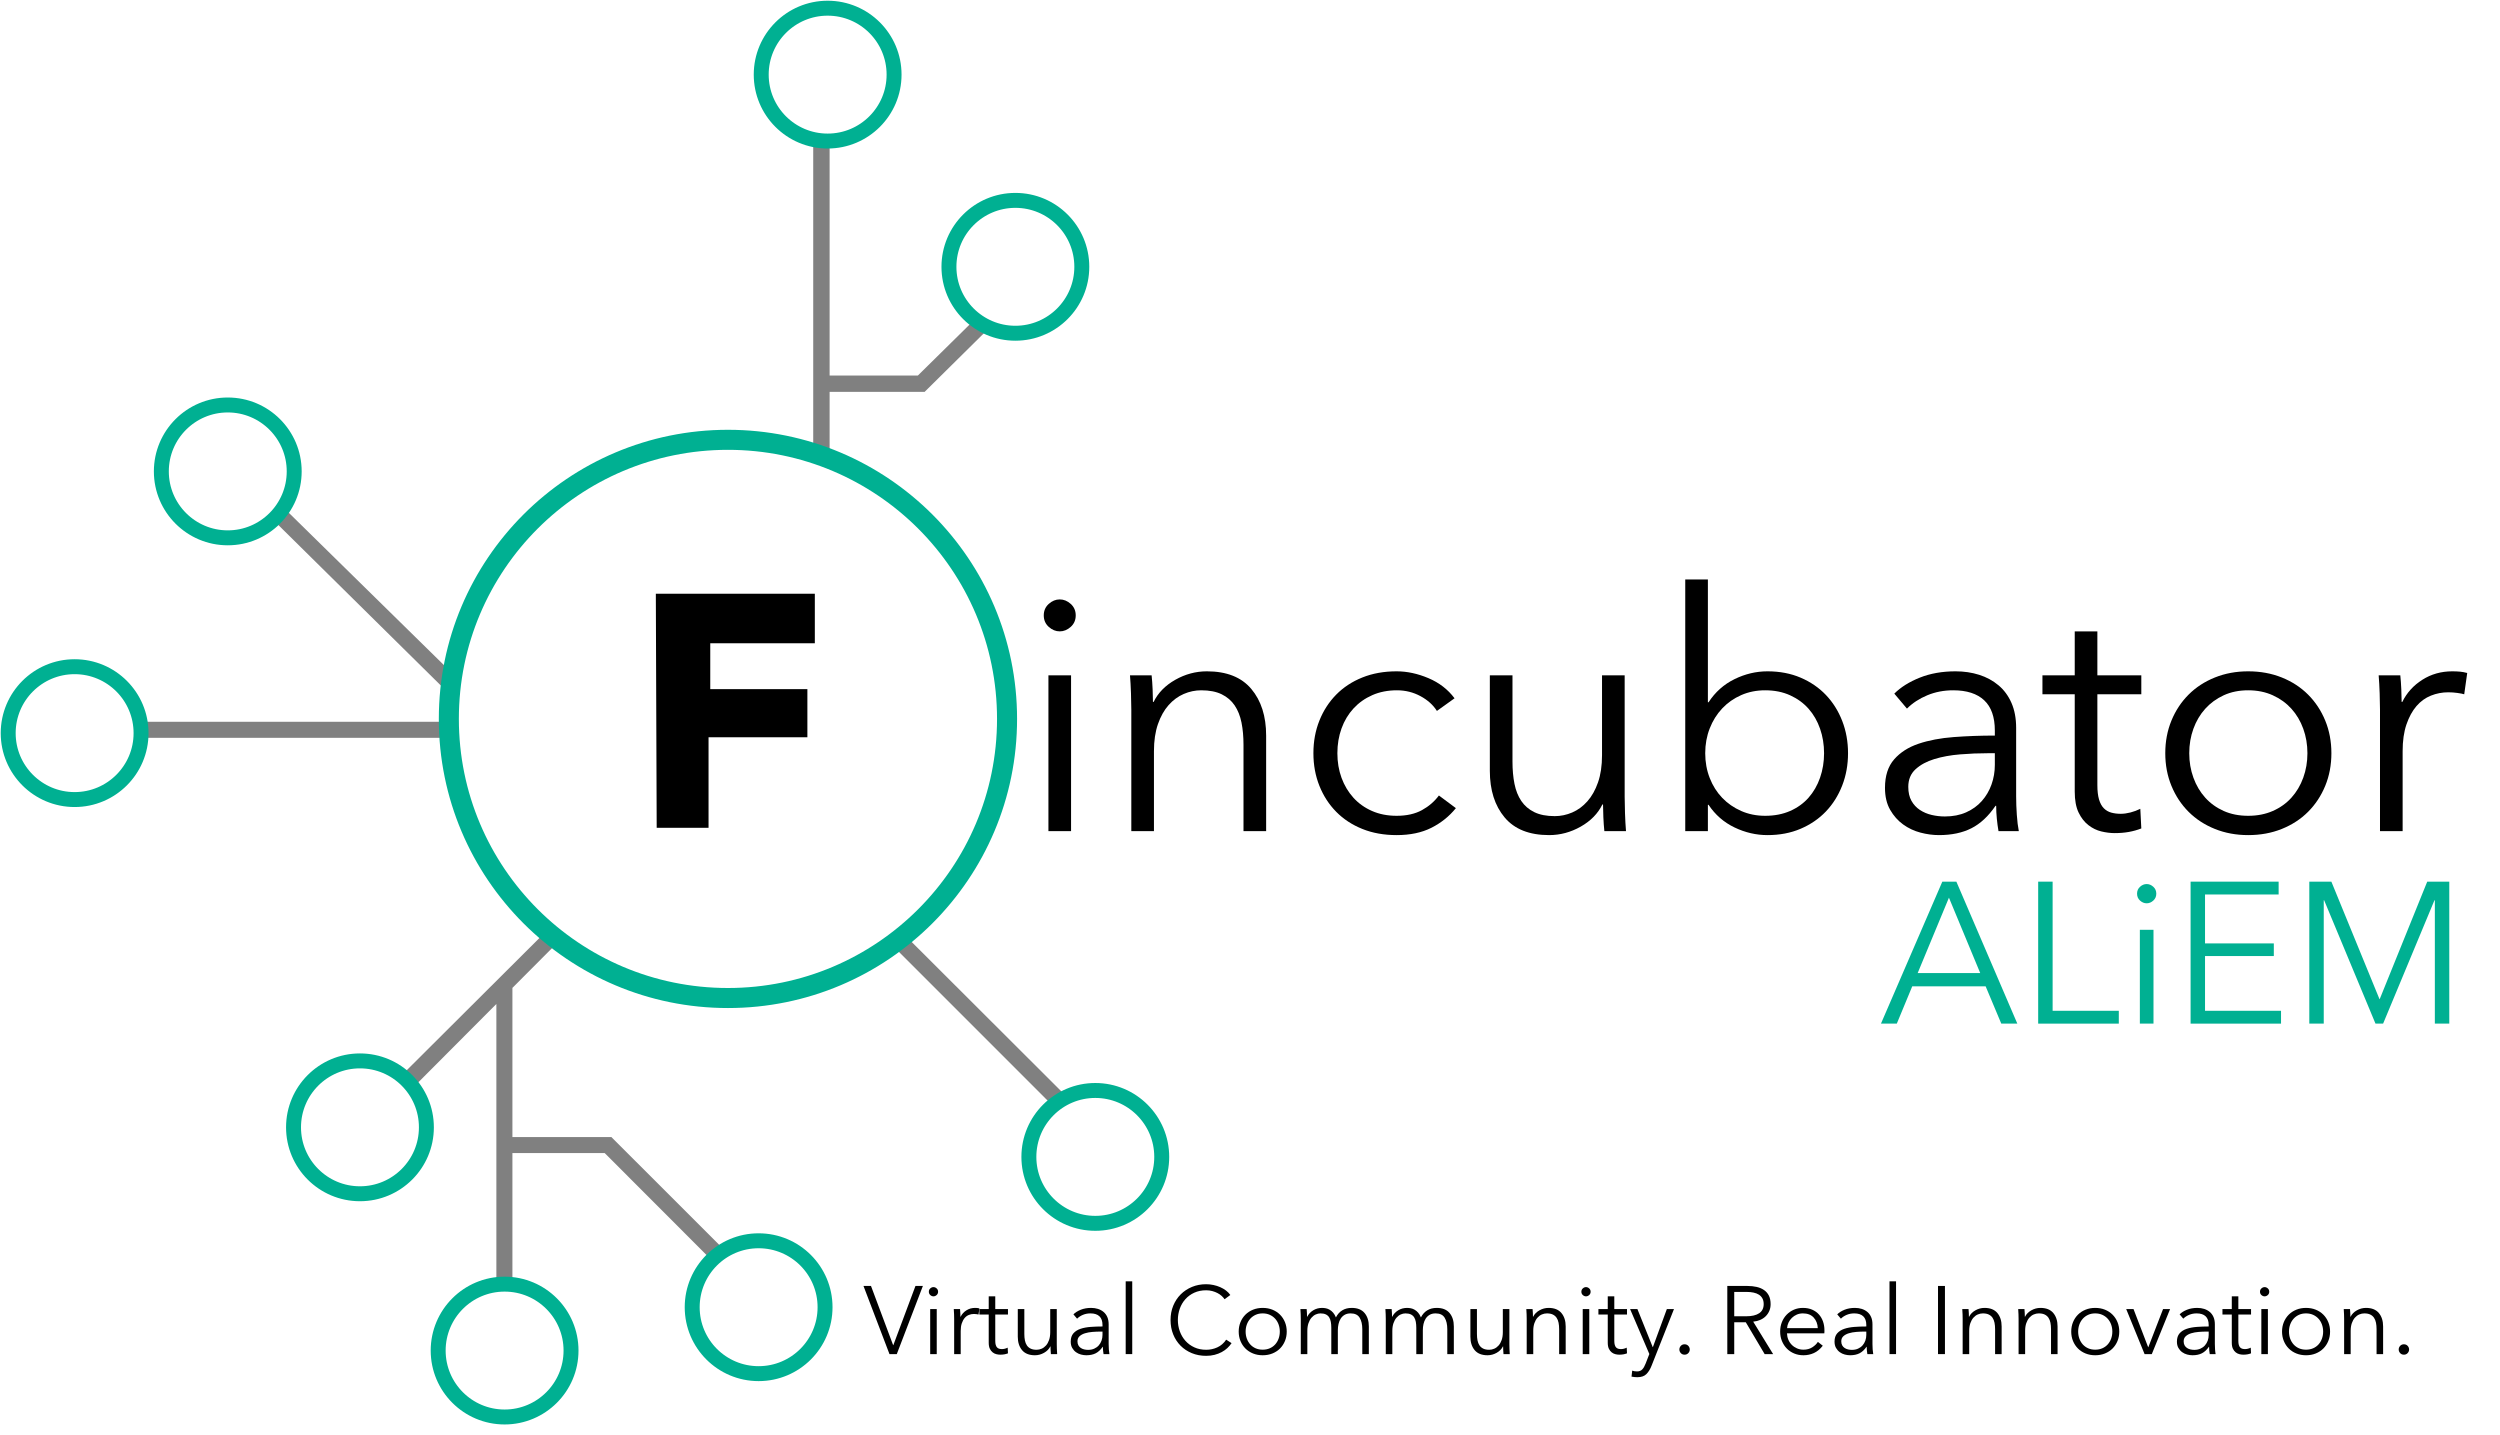
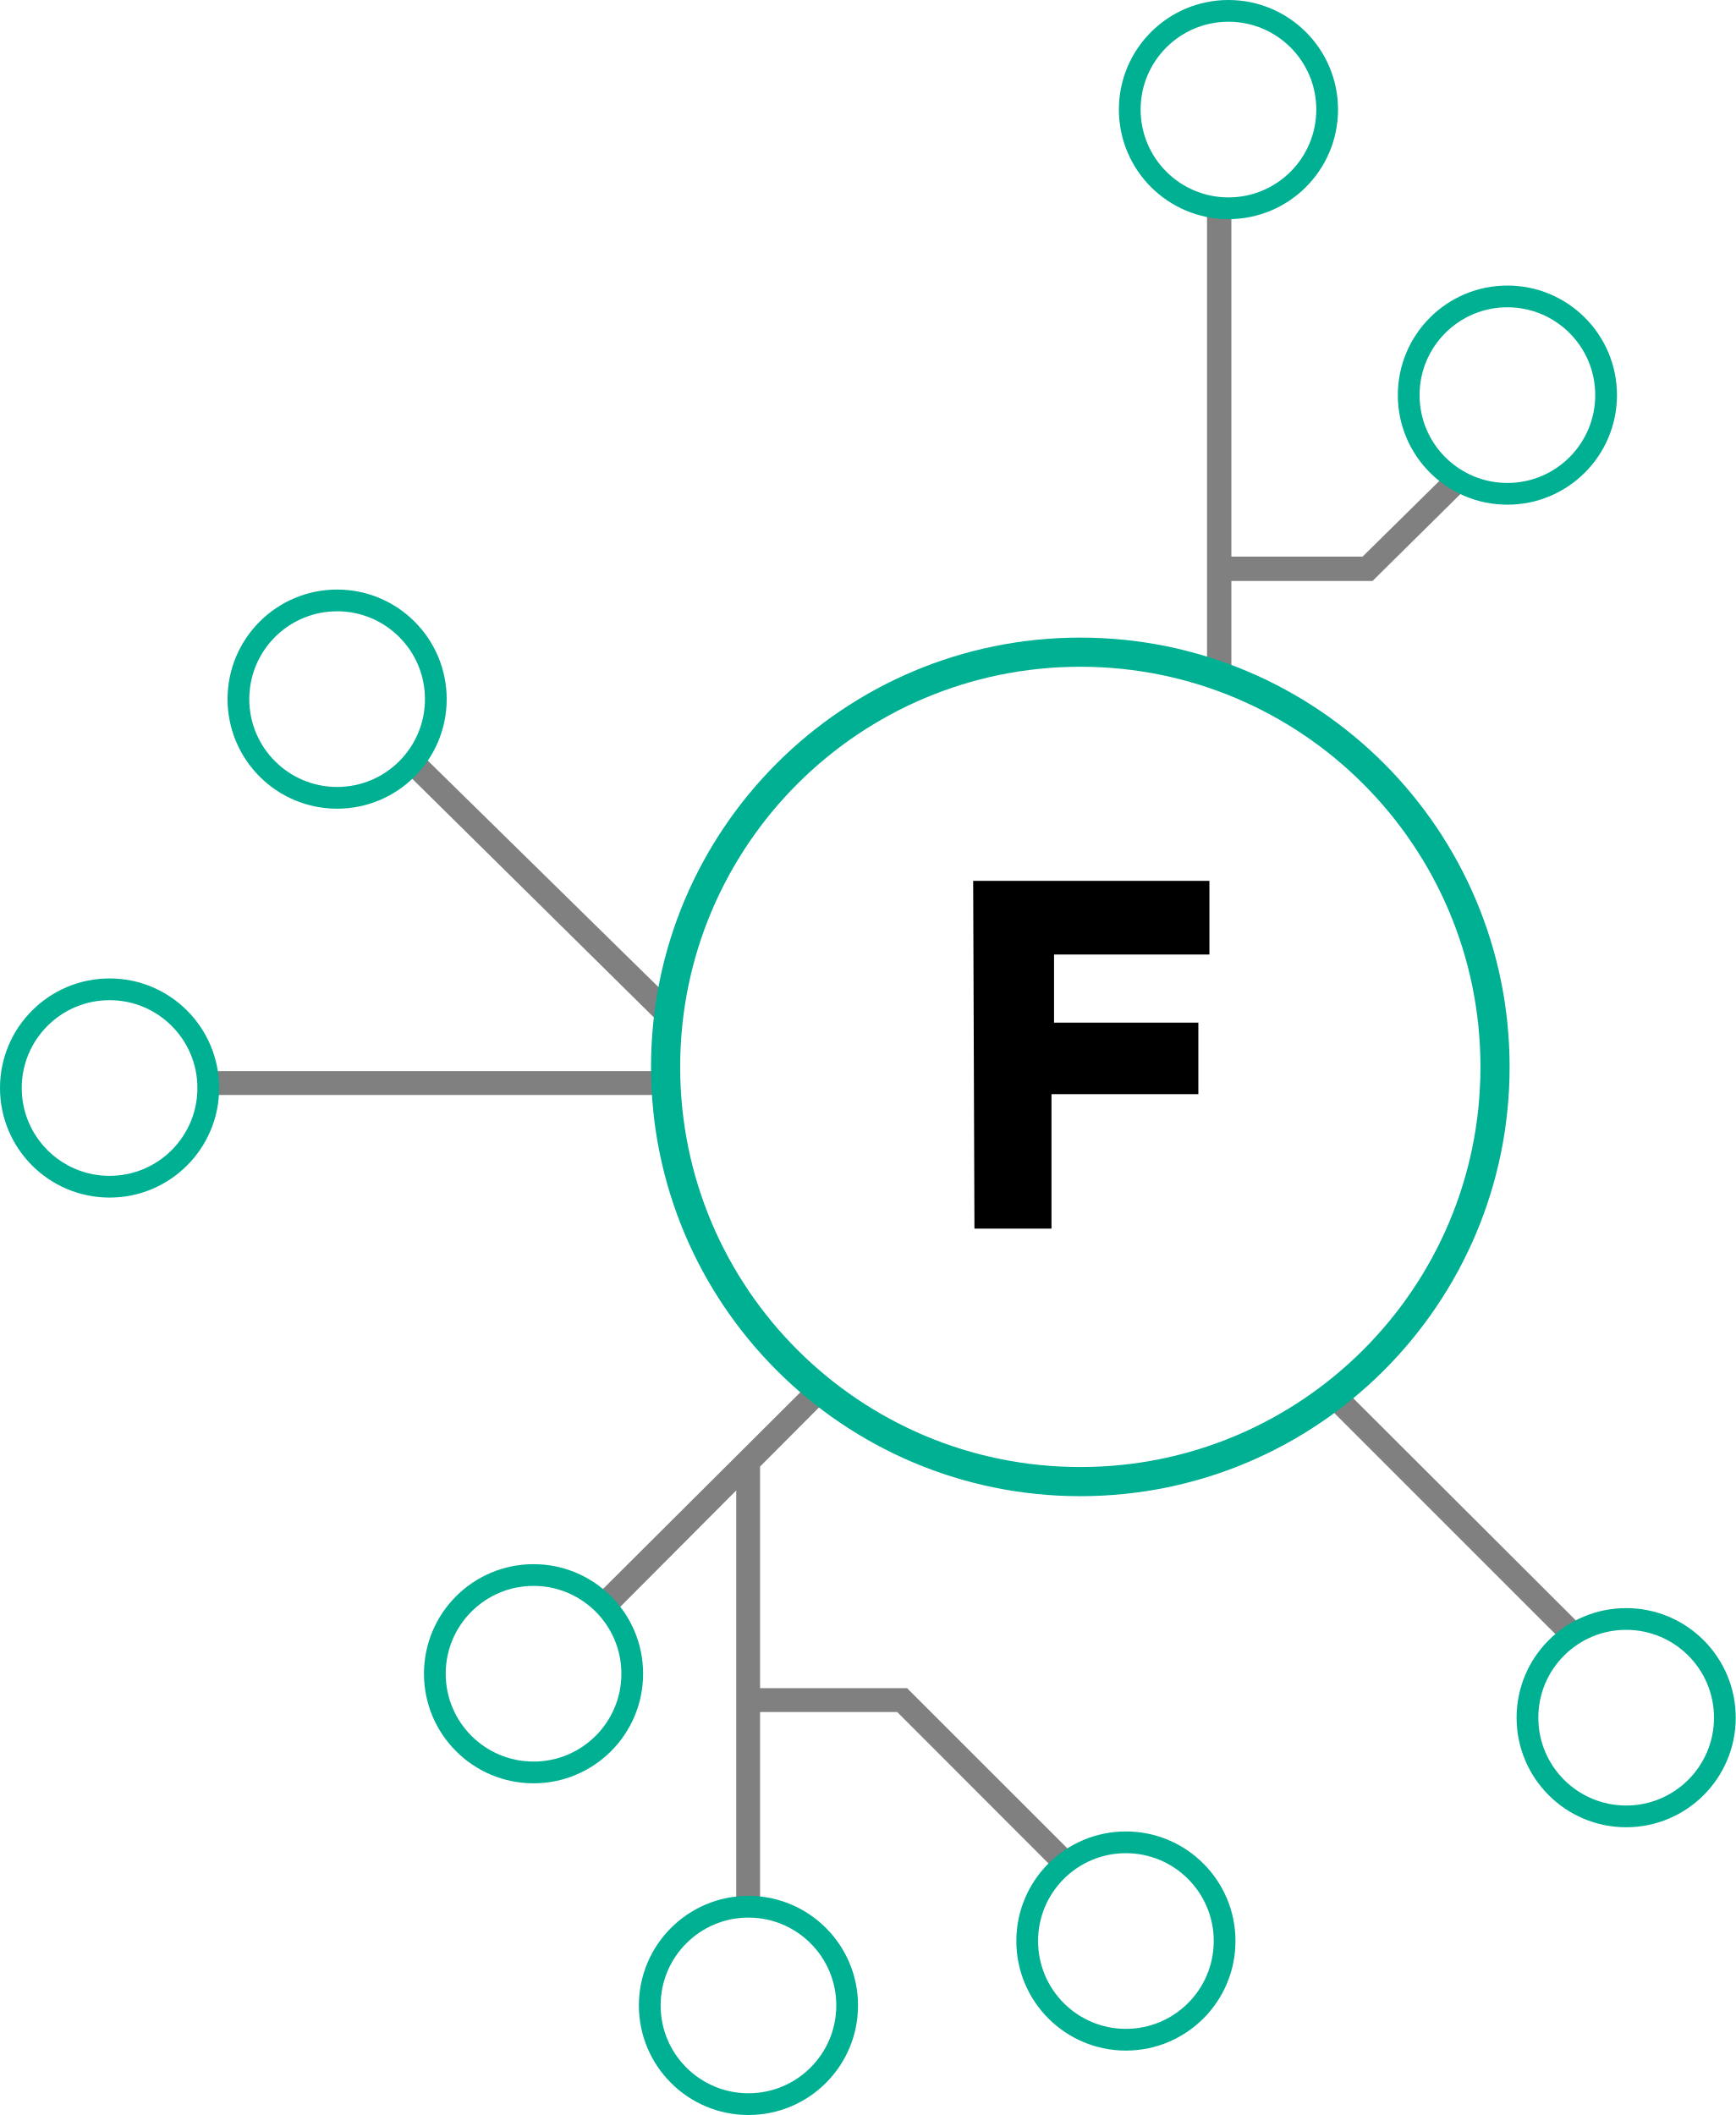
- <svg xmlns="http://www.w3.org/2000/svg" version="1.1" x="0" y="0" width="610" height="350" viewBox="0, 0, 610, 350">
-   <g id="Main">
-     <g id="Connectors">
-       <path d="M34.688,176.114 L34.688,180.028 L108.645,180.028 L108.645,176.114 L34.688,176.114 z" fill="#808080" id="path5939" />
-       <path d="M198.426,33.585 L198.426,110.757 L202.426,110.757 L202.426,95.622 L225.566,95.622 L225.567,95.622 L225.584,95.64 L241.484,79.918 L238.401,77.395 L223.963,91.623 L202.426,91.623 L202.426,33.585 L198.426,33.585 z" fill="#808080" id="path5941" />
-       <path d="M220.428,227.821 L217.662,230.59 L257.303,270.232 L260.737,268.056 z" fill="#808080" id="path5965" />
-       <path d="M133.171,227.328 L97.776,262.601 L99.952,266.208 L121.115,244.972 L121.115,314.3 L125.029,314.3 L125.029,281.355 L147.551,281.355 L174.173,308.008 L177.262,305.512 L149.226,277.493 L149.226,277.441 L125.029,277.441 L125.029,241.045 L135.941,230.095 L133.171,227.328 z" fill="#808080" id="path5971" />
-       <path d="M69.737,124.405 L66.993,127.196 L109.871,169.541 L110.588,164.513 z" fill="#808080" id="path5986" />
-     </g>
-     <path d="M160.023,144.868 L198.818,144.868 L198.818,156.961 L173.304,156.961 L173.304,168.146 L197.001,168.146 L197.001,179.889 L172.885,179.889 L172.885,201.978 L160.232,201.978 z" fill="#000000" id="path5990" />
-     <path d="M245.72,175.415 C245.72,213.027 215.23,243.517 177.619,243.517 C140.007,243.517 109.517,213.027 109.517,175.415 C109.517,137.804 140.007,107.314 177.619,107.314 C215.23,107.314 245.72,137.804 245.72,175.415 z" fill-opacity="0" stroke="#00B092" stroke-width="4.89" id="path5908" />
-     <g id="Nodes">
-       <path d="M263.961,65.1 C263.961,74.052 256.704,81.309 247.752,81.309 C238.8,81.309 231.543,74.052 231.543,65.1 C231.543,56.148 238.8,48.892 247.752,48.892 C256.704,48.892 263.961,56.148 263.961,65.1 z" fill-opacity="0" stroke="#00B092" stroke-width="3.646" id="path5910" />
-       <path d="M71.785,115.022 C71.785,123.974 64.528,131.231 55.576,131.231 C46.624,131.231 39.368,123.974 39.368,115.022 C39.368,106.071 46.624,98.814 55.576,98.814 C64.528,98.814 71.785,106.071 71.785,115.022 z" fill-opacity="0" stroke="#00B092" stroke-width="3.646" id="circle5912" />
-       <path d="M34.417,178.883 C34.417,187.835 27.16,195.092 18.209,195.092 C9.257,195.092 2,187.835 2,178.883 C2,169.932 9.257,162.675 18.209,162.675 C27.16,162.675 34.417,169.932 34.417,178.883 z" fill-opacity="0" stroke="#00B092" stroke-width="3.646" id="circle5914" />
-       <path d="M104.039,275.068 C104.039,284.02 96.782,291.277 87.831,291.277 C78.879,291.277 71.622,284.02 71.622,275.068 C71.622,266.116 78.879,258.859 87.831,258.859 C96.782,258.859 104.039,266.116 104.039,275.068 z" fill-opacity="0" stroke="#00B092" stroke-width="3.646" id="circle5916" />
-       <path d="M139.331,329.538 C139.331,338.489 132.074,345.746 123.122,345.746 C114.17,345.746 106.914,338.489 106.914,329.538 C106.914,320.586 114.17,313.329 123.122,313.329 C132.074,313.329 139.331,320.586 139.331,329.538 z" fill-opacity="0" stroke="#00B092" stroke-width="3.646" id="circle5918" />
-       <path d="M201.313,318.96 C201.313,327.912 194.057,335.169 185.105,335.169 C176.153,335.169 168.896,327.912 168.896,318.96 C168.896,310.008 176.153,302.751 185.105,302.751 C194.057,302.751 201.313,310.008 201.313,318.96 z" fill-opacity="0" stroke="#00B092" stroke-width="3.646" id="circle5920" />
-       <path d="M283.463,282.284 C283.463,291.236 276.206,298.493 267.254,298.493 C258.302,298.493 251.046,291.236 251.046,282.284 C251.046,273.333 258.302,266.076 267.254,266.076 C276.206,266.076 283.463,273.333 283.463,282.284 z" fill-opacity="0" stroke="#00B092" stroke-width="3.646" id="circle5922" />
-       <path d="M218.154,18.209 C218.154,27.16 210.897,34.417 201.946,34.417 C192.994,34.417 185.737,27.16 185.737,18.209 C185.737,9.257 192.994,2 201.946,2 C210.897,2 218.154,9.257 218.154,18.209 z" fill-opacity="0" stroke="#00B092" stroke-width="3.646" id="circle5935" />
-     </g>
-     <g id="Text">
-       <path d="M217.924,328.217 L217.971,328.217 L223.373,313.773 L225.182,313.773 L218.817,330.402 L217.032,330.402 L210.69,313.773 L212.522,313.773 z" fill="#000000" />
-       <path d="M228.564,330.402 L226.967,330.402 L226.967,319.41 L228.564,319.41 z M228.893,315.182 Q228.893,315.675 228.54,315.992 Q228.188,316.309 227.765,316.309 Q227.343,316.309 226.99,315.992 Q226.638,315.675 226.638,315.182 Q226.638,314.689 226.99,314.372 Q227.343,314.055 227.765,314.055 Q228.188,314.055 228.54,314.372 Q228.893,314.689 228.893,315.182 z" fill="#000000" />
-       <path d="M232.815,321.829 Q232.815,321.383 232.792,320.678 Q232.768,319.973 232.721,319.41 L234.248,319.41 Q234.295,319.856 234.318,320.396 Q234.342,320.936 234.342,321.289 L234.389,321.289 Q234.858,320.326 235.798,319.727 Q236.737,319.128 237.912,319.128 Q238.217,319.128 238.464,319.151 Q238.71,319.175 238.969,319.245 L238.757,320.748 Q238.616,320.701 238.288,320.654 Q237.959,320.607 237.63,320.607 Q236.996,320.607 236.409,320.842 Q235.821,321.077 235.387,321.582 Q234.952,322.087 234.682,322.874 Q234.412,323.661 234.412,324.765 L234.412,330.402 L232.815,330.402 L232.815,321.829 z" fill="#000000" />
-       <path d="M245.944,320.748 L242.844,320.748 L242.844,327.16 Q242.844,327.771 242.961,328.17 Q243.079,328.57 243.302,328.793 Q243.525,329.016 243.83,329.098 Q244.136,329.18 244.488,329.18 Q244.817,329.18 245.181,329.086 Q245.545,328.992 245.874,328.828 L245.944,330.214 Q245.522,330.378 245.064,330.46 Q244.606,330.542 244.065,330.542 Q243.619,330.542 243.126,330.425 Q242.633,330.308 242.21,329.979 Q241.787,329.65 241.517,329.086 Q241.247,328.523 241.247,327.607 L241.247,320.748 L238.969,320.748 L238.969,319.41 L241.247,319.41 L241.247,316.309 L242.844,316.309 L242.844,319.41 L245.944,319.41 z" fill="#000000" />
-       <path d="M256.419,330.402 Q256.372,329.955 256.349,329.415 Q256.326,328.875 256.326,328.523 L256.279,328.523 Q255.809,329.486 254.752,330.084 Q253.695,330.683 252.521,330.683 Q250.43,330.683 249.385,329.439 Q248.34,328.194 248.34,326.15 L248.34,319.41 L249.937,319.41 L249.937,325.493 Q249.937,326.362 250.078,327.066 Q250.219,327.771 250.559,328.276 Q250.9,328.781 251.475,329.063 Q252.051,329.345 252.92,329.345 Q253.554,329.345 254.153,329.086 Q254.752,328.828 255.222,328.299 Q255.691,327.771 255.973,326.961 Q256.255,326.15 256.255,325.046 L256.255,319.41 L257.852,319.41 L257.852,327.982 Q257.852,328.429 257.876,329.133 Q257.899,329.838 257.946,330.402 z" fill="#000000" />
-       <path d="M269.009,323.308 Q269.009,321.876 268.257,321.171 Q267.505,320.467 266.073,320.467 Q265.086,320.467 264.241,320.819 Q263.395,321.171 262.808,321.758 L261.915,320.701 Q262.597,320.02 263.712,319.574 Q264.828,319.128 266.237,319.128 Q267.13,319.128 267.905,319.374 Q268.68,319.621 269.267,320.114 Q269.854,320.607 270.183,321.359 Q270.512,322.111 270.512,323.121 L270.512,327.935 Q270.512,328.57 270.559,329.251 Q270.606,329.932 270.7,330.402 L269.267,330.402 Q269.196,330.002 269.149,329.533 Q269.102,329.063 269.102,328.617 L269.055,328.617 Q268.304,329.72 267.353,330.202 Q266.401,330.683 265.063,330.683 Q264.429,330.683 263.759,330.507 Q263.09,330.331 262.538,329.932 Q261.986,329.533 261.622,328.898 Q261.258,328.264 261.258,327.348 Q261.258,326.08 261.904,325.34 Q262.55,324.6 263.63,324.236 Q264.71,323.872 266.108,323.766 Q267.505,323.661 269.009,323.661 z M268.539,324.906 Q267.552,324.906 266.554,324.988 Q265.556,325.07 264.746,325.317 Q263.935,325.563 263.419,326.033 Q262.902,326.503 262.902,327.278 Q262.902,327.865 263.125,328.264 Q263.348,328.663 263.724,328.91 Q264.1,329.157 264.558,329.262 Q265.016,329.368 265.485,329.368 Q266.331,329.368 266.989,329.074 Q267.646,328.781 268.093,328.276 Q268.539,327.771 268.774,327.113 Q269.009,326.456 269.009,325.728 L269.009,324.906 z" fill="#000000" />
-       <path d="M276.266,330.401 L274.669,330.401 L274.669,312.645 L276.266,312.645 z" fill="#000000" />
-       <path d="M300.505,327.724 Q300.082,328.358 299.483,328.922 Q298.884,329.486 298.097,329.908 Q297.31,330.331 296.359,330.578 Q295.408,330.824 294.28,330.824 Q292.402,330.824 290.804,330.167 Q289.207,329.509 288.056,328.346 Q286.906,327.184 286.26,325.587 Q285.614,323.99 285.614,322.087 Q285.614,320.185 286.271,318.588 Q286.929,316.99 288.092,315.828 Q289.254,314.665 290.84,314.008 Q292.425,313.35 294.28,313.35 Q295.196,313.35 296.077,313.538 Q296.958,313.726 297.733,314.066 Q298.508,314.407 299.142,314.888 Q299.776,315.37 300.199,315.981 L298.79,317.014 Q298.532,316.615 298.097,316.215 Q297.663,315.816 297.075,315.511 Q296.488,315.205 295.795,315.018 Q295.103,314.83 294.304,314.83 Q292.683,314.83 291.403,315.417 Q290.123,316.004 289.231,317.002 Q288.338,318 287.869,319.316 Q287.399,320.631 287.399,322.087 Q287.399,323.543 287.88,324.859 Q288.362,326.174 289.254,327.172 Q290.147,328.17 291.427,328.757 Q292.707,329.345 294.304,329.345 Q295.737,329.345 297.028,328.757 Q298.32,328.17 299.189,326.878 z" fill="#000000" />
-       <path d="M313.963,324.906 Q313.963,326.15 313.528,327.207 Q313.094,328.264 312.318,329.039 Q311.543,329.814 310.463,330.249 Q309.383,330.683 308.091,330.683 Q306.823,330.683 305.742,330.249 Q304.662,329.814 303.887,329.039 Q303.112,328.264 302.677,327.207 Q302.243,326.15 302.243,324.906 Q302.243,323.661 302.677,322.604 Q303.112,321.547 303.887,320.772 Q304.662,319.997 305.742,319.562 Q306.823,319.128 308.091,319.128 Q309.383,319.128 310.463,319.562 Q311.543,319.997 312.318,320.772 Q313.094,321.547 313.528,322.604 Q313.963,323.661 313.963,324.906 z M312.271,324.906 Q312.271,323.99 311.978,323.179 Q311.684,322.369 311.144,321.77 Q310.604,321.171 309.829,320.819 Q309.054,320.467 308.091,320.467 Q307.128,320.467 306.365,320.819 Q305.601,321.171 305.061,321.77 Q304.521,322.369 304.227,323.179 Q303.934,323.99 303.934,324.906 Q303.934,325.822 304.227,326.632 Q304.521,327.442 305.061,328.041 Q305.601,328.64 306.365,328.981 Q307.128,329.321 308.091,329.321 Q309.054,329.321 309.829,328.981 Q310.604,328.64 311.144,328.041 Q311.684,327.442 311.978,326.632 Q312.271,325.822 312.271,324.906 z" fill="#000000" />
-       <path d="M318.965,321.289 Q319.435,320.326 320.41,319.727 Q321.384,319.128 322.582,319.128 Q323.029,319.128 323.51,319.222 Q323.991,319.316 324.449,319.586 Q324.907,319.856 325.295,320.302 Q325.683,320.748 325.964,321.453 Q326.528,320.326 327.503,319.727 Q328.478,319.128 329.816,319.128 Q331.907,319.128 332.952,320.373 Q333.997,321.617 333.997,323.661 L333.997,330.402 L332.4,330.402 L332.4,324.318 Q332.4,322.58 331.754,321.523 Q331.108,320.467 329.558,320.467 Q328.689,320.467 328.09,320.819 Q327.491,321.171 327.127,321.747 Q326.763,322.322 326.599,323.05 Q326.434,323.778 326.434,324.553 L326.434,330.402 L324.837,330.402 L324.837,323.99 Q324.837,323.191 324.72,322.533 Q324.602,321.876 324.309,321.418 Q324.015,320.96 323.498,320.713 Q322.982,320.467 322.183,320.467 Q321.619,320.467 321.044,320.725 Q320.468,320.983 320.01,321.512 Q319.552,322.04 319.271,322.85 Q318.989,323.661 318.989,324.765 L318.989,330.402 L317.392,330.402 L317.392,321.829 Q317.392,321.383 317.368,320.678 Q317.345,319.973 317.298,319.41 L318.824,319.41 Q318.871,319.856 318.895,320.396 Q318.918,320.936 318.918,321.289 L318.965,321.289 z" fill="#000000" />
-       <path d="M339.704,321.289 Q340.174,320.326 341.149,319.727 Q342.123,319.128 343.321,319.128 Q343.767,319.128 344.249,319.222 Q344.73,319.316 345.188,319.586 Q345.646,319.856 346.034,320.302 Q346.422,320.748 346.703,321.453 Q347.267,320.326 348.242,319.727 Q349.216,319.128 350.555,319.128 Q352.646,319.128 353.691,320.373 Q354.736,321.617 354.736,323.661 L354.736,330.402 L353.139,330.402 L353.139,324.318 Q353.139,322.58 352.493,321.523 Q351.847,320.467 350.297,320.467 Q349.428,320.467 348.829,320.819 Q348.23,321.171 347.866,321.747 Q347.502,322.322 347.337,323.05 Q347.173,323.778 347.173,324.553 L347.173,330.402 L345.576,330.402 L345.576,323.99 Q345.576,323.191 345.459,322.533 Q345.341,321.876 345.048,321.418 Q344.754,320.96 344.237,320.713 Q343.72,320.467 342.922,320.467 Q342.358,320.467 341.783,320.725 Q341.207,320.983 340.749,321.512 Q340.291,322.04 340.01,322.85 Q339.728,323.661 339.728,324.765 L339.728,330.402 L338.131,330.402 L338.131,321.829 Q338.131,321.383 338.107,320.678 Q338.084,319.973 338.037,319.41 L339.563,319.41 Q339.61,319.856 339.634,320.396 Q339.657,320.936 339.657,321.289 L339.704,321.289 z" fill="#000000" />
-       <path d="M366.855,330.402 Q366.808,329.955 366.785,329.415 Q366.761,328.875 366.761,328.523 L366.714,328.523 Q366.245,329.486 365.188,330.084 Q364.131,330.683 362.956,330.683 Q360.866,330.683 359.821,329.439 Q358.776,328.194 358.776,326.15 L358.776,319.41 L360.373,319.41 L360.373,325.493 Q360.373,326.362 360.514,327.066 Q360.655,327.771 360.995,328.276 Q361.336,328.781 361.911,329.063 Q362.487,329.345 363.356,329.345 Q363.99,329.345 364.589,329.086 Q365.188,328.828 365.657,328.299 Q366.127,327.771 366.409,326.961 Q366.691,326.15 366.691,325.046 L366.691,319.41 L368.288,319.41 L368.288,327.982 Q368.288,328.429 368.311,329.133 Q368.335,329.838 368.382,330.402 z" fill="#000000" />
-       <path d="M373.948,319.41 Q373.995,319.856 374.019,320.396 Q374.042,320.936 374.042,321.289 L374.089,321.289 Q374.559,320.326 375.616,319.727 Q376.673,319.128 377.847,319.128 Q379.937,319.128 380.983,320.373 Q382.028,321.617 382.028,323.661 L382.028,330.402 L380.431,330.402 L380.431,324.318 Q380.431,323.449 380.29,322.745 Q380.149,322.04 379.808,321.535 Q379.468,321.03 378.892,320.748 Q378.317,320.467 377.448,320.467 Q376.814,320.467 376.215,320.725 Q375.616,320.983 375.146,321.512 Q374.676,322.04 374.395,322.85 Q374.113,323.661 374.113,324.765 L374.113,330.402 L372.516,330.402 L372.516,321.829 Q372.516,321.383 372.492,320.678 Q372.469,319.973 372.422,319.41 z" fill="#000000" />
-       <path d="M387.782,330.402 L386.185,330.402 L386.185,319.41 L387.782,319.41 z M388.111,315.182 Q388.111,315.675 387.759,315.992 Q387.406,316.309 386.983,316.309 Q386.561,316.309 386.208,315.992 Q385.856,315.675 385.856,315.182 Q385.856,314.689 386.208,314.372 Q386.561,314.055 386.983,314.055 Q387.406,314.055 387.759,314.372 Q388.111,314.689 388.111,315.182 z" fill="#000000" />
-       <path d="M396.989,320.748 L393.889,320.748 L393.889,327.16 Q393.889,327.771 394.006,328.17 Q394.124,328.57 394.347,328.793 Q394.57,329.016 394.875,329.098 Q395.18,329.18 395.533,329.18 Q395.862,329.18 396.226,329.086 Q396.59,328.992 396.918,328.828 L396.989,330.214 Q396.566,330.378 396.108,330.46 Q395.65,330.542 395.11,330.542 Q394.664,330.542 394.171,330.425 Q393.677,330.308 393.255,329.979 Q392.832,329.65 392.562,329.086 Q392.292,328.523 392.292,327.607 L392.292,320.748 L390.013,320.748 L390.013,319.41 L392.292,319.41 L392.292,316.309 L393.889,316.309 L393.889,319.41 L396.989,319.41 z" fill="#000000" />
-       <path d="M403.26,328.687 L403.307,328.687 L406.713,319.41 L408.451,319.41 L402.978,333.243 Q402.485,334.512 401.722,335.275 Q400.958,336.038 399.526,336.038 Q398.797,336.038 398.093,335.897 L398.257,334.441 Q398.821,334.629 399.432,334.629 Q400.254,334.629 400.723,334.124 Q401.193,333.619 401.545,332.68 L402.438,330.378 L397.741,319.41 L399.526,319.41 z" fill="#000000" />
-       <path d="M412.302,329.274 Q412.302,329.767 411.95,330.155 Q411.598,330.542 411.034,330.542 Q410.47,330.542 410.118,330.155 Q409.766,329.767 409.766,329.274 Q409.766,328.781 410.118,328.393 Q410.47,328.006 411.034,328.006 Q411.598,328.006 411.95,328.393 Q412.302,328.781 412.302,329.274 z" fill="#000000" />
-       <path d="M423.153,330.402 L421.462,330.402 L421.462,313.773 L426.348,313.773 Q427.569,313.773 428.614,314.008 Q429.659,314.242 430.423,314.771 Q431.186,315.299 431.609,316.145 Q432.031,316.99 432.031,318.212 Q432.031,319.128 431.703,319.879 Q431.374,320.631 430.81,321.183 Q430.246,321.735 429.471,322.064 Q428.696,322.392 427.78,322.486 L432.642,330.402 L430.575,330.402 L425.972,322.627 L423.153,322.627 z M423.153,321.171 L426.089,321.171 Q428.133,321.171 429.237,320.431 Q430.34,319.691 430.34,318.212 Q430.34,317.39 430.035,316.826 Q429.73,316.262 429.19,315.91 Q428.649,315.558 427.874,315.393 Q427.099,315.229 426.16,315.229 L423.153,315.229 z" fill="#000000" />
-       <path d="M443.54,324.06 Q443.47,322.51 442.542,321.488 Q441.614,320.467 439.9,320.467 Q439.101,320.467 438.42,320.76 Q437.739,321.054 437.222,321.559 Q436.705,322.064 436.4,322.71 Q436.095,323.355 436.048,324.06 z M445.161,324.577 Q445.161,324.741 445.161,324.929 Q445.161,325.117 445.137,325.328 L436.024,325.328 Q436.048,326.15 436.353,326.878 Q436.658,327.607 437.199,328.147 Q437.739,328.687 438.467,329.004 Q439.195,329.321 440.041,329.321 Q441.285,329.321 442.19,328.746 Q443.094,328.17 443.564,327.419 L444.761,328.358 Q443.775,329.603 442.589,330.143 Q441.403,330.683 440.041,330.683 Q438.819,330.683 437.774,330.249 Q436.729,329.814 435.977,329.039 Q435.226,328.264 434.791,327.207 Q434.357,326.15 434.357,324.906 Q434.357,323.661 434.779,322.604 Q435.202,321.547 435.954,320.772 Q436.705,319.997 437.715,319.562 Q438.725,319.128 439.9,319.128 Q441.191,319.128 442.178,319.562 Q443.164,319.997 443.822,320.737 Q444.48,321.476 444.82,322.463 Q445.161,323.449 445.161,324.577 z" fill="#000000" />
-       <path d="M455.378,323.308 Q455.378,321.876 454.626,321.171 Q453.874,320.467 452.442,320.467 Q451.455,320.467 450.61,320.819 Q449.764,321.171 449.177,321.758 L448.284,320.701 Q448.966,320.02 450.081,319.574 Q451.197,319.128 452.606,319.128 Q453.499,319.128 454.274,319.374 Q455.049,319.621 455.636,320.114 Q456.223,320.607 456.552,321.359 Q456.881,322.111 456.881,323.121 L456.881,327.935 Q456.881,328.57 456.928,329.251 Q456.975,329.932 457.069,330.402 L455.636,330.402 Q455.565,330.002 455.518,329.533 Q455.471,329.063 455.471,328.617 L455.424,328.617 Q454.673,329.72 453.722,330.202 Q452.77,330.683 451.432,330.683 Q450.798,330.683 450.128,330.507 Q449.459,330.331 448.907,329.932 Q448.355,329.533 447.991,328.898 Q447.627,328.264 447.627,327.348 Q447.627,326.08 448.273,325.34 Q448.919,324.6 449.999,324.236 Q451.079,323.872 452.477,323.766 Q453.874,323.661 455.378,323.661 z M454.908,324.906 Q453.921,324.906 452.923,324.988 Q451.925,325.07 451.115,325.317 Q450.304,325.563 449.788,326.033 Q449.271,326.503 449.271,327.278 Q449.271,327.865 449.494,328.264 Q449.717,328.663 450.093,328.91 Q450.469,329.157 450.927,329.262 Q451.385,329.368 451.854,329.368 Q452.7,329.368 453.358,329.074 Q454.015,328.781 454.462,328.276 Q454.908,327.771 455.143,327.113 Q455.378,326.456 455.378,325.728 L455.378,324.906 z" fill="#000000" />
-       <path d="M462.635,330.401 L461.038,330.401 L461.038,312.645 L462.635,312.645 z" fill="#000000" />
-       <path d="M474.566,330.402 L472.875,330.402 L472.875,313.773 L474.566,313.773 z" fill="#000000" />
-       <path d="M480.321,319.41 Q480.368,319.856 480.391,320.396 Q480.415,320.936 480.415,321.289 L480.462,321.289 Q480.931,320.326 481.988,319.727 Q483.045,319.128 484.22,319.128 Q486.31,319.128 487.355,320.373 Q488.4,321.617 488.4,323.661 L488.4,330.402 L486.803,330.402 L486.803,324.318 Q486.803,323.449 486.662,322.745 Q486.521,322.04 486.181,321.535 Q485.84,321.03 485.265,320.748 Q484.689,320.467 483.82,320.467 Q483.186,320.467 482.587,320.725 Q481.988,320.983 481.519,321.512 Q481.049,322.04 480.767,322.85 Q480.485,323.661 480.485,324.765 L480.485,330.402 L478.888,330.402 L478.888,321.829 Q478.888,321.383 478.865,320.678 Q478.841,319.973 478.794,319.41 z" fill="#000000" />
-       <path d="M493.967,319.41 Q494.014,319.856 494.037,320.396 Q494.061,320.936 494.061,321.289 L494.108,321.289 Q494.577,320.326 495.634,319.727 Q496.691,319.128 497.865,319.128 Q499.956,319.128 501.001,320.373 Q502.046,321.617 502.046,323.661 L502.046,330.402 L500.449,330.402 L500.449,324.318 Q500.449,323.449 500.308,322.745 Q500.167,322.04 499.827,321.535 Q499.486,321.03 498.911,320.748 Q498.335,320.467 497.466,320.467 Q496.832,320.467 496.233,320.725 Q495.634,320.983 495.164,321.512 Q494.695,322.04 494.413,322.85 Q494.131,323.661 494.131,324.765 L494.131,330.402 L492.534,330.402 L492.534,321.829 Q492.534,321.383 492.51,320.678 Q492.487,319.973 492.44,319.41 z" fill="#000000" />
-       <path d="M517.101,324.906 Q517.101,326.15 516.667,327.207 Q516.232,328.264 515.457,329.039 Q514.682,329.814 513.602,330.249 Q512.521,330.683 511.23,330.683 Q509.961,330.683 508.881,330.249 Q507.8,329.814 507.025,329.039 Q506.25,328.264 505.816,327.207 Q505.381,326.15 505.381,324.906 Q505.381,323.661 505.816,322.604 Q506.25,321.547 507.025,320.772 Q507.8,319.997 508.881,319.562 Q509.961,319.128 511.23,319.128 Q512.521,319.128 513.602,319.562 Q514.682,319.997 515.457,320.772 Q516.232,321.547 516.667,322.604 Q517.101,323.661 517.101,324.906 z M515.41,324.906 Q515.41,323.99 515.117,323.179 Q514.823,322.369 514.283,321.77 Q513.743,321.171 512.968,320.819 Q512.193,320.467 511.23,320.467 Q510.267,320.467 509.503,320.819 Q508.74,321.171 508.2,321.77 Q507.66,322.369 507.366,323.179 Q507.072,323.99 507.072,324.906 Q507.072,325.822 507.366,326.632 Q507.66,327.442 508.2,328.041 Q508.74,328.64 509.503,328.981 Q510.267,329.321 511.23,329.321 Q512.193,329.321 512.968,328.981 Q513.743,328.64 514.283,328.041 Q514.823,327.442 515.117,326.632 Q515.41,325.822 515.41,324.906 z" fill="#000000" />
-       <path d="M525.04,330.402 L523.278,330.402 L518.792,319.41 L520.577,319.41 L524.147,328.71 L524.194,328.71 L527.788,319.41 L529.502,319.41 z" fill="#000000" />
-       <path d="M538.921,323.308 Q538.921,321.876 538.169,321.171 Q537.417,320.467 535.985,320.467 Q534.998,320.467 534.153,320.819 Q533.307,321.171 532.72,321.758 L531.828,320.701 Q532.509,320.02 533.624,319.574 Q534.74,319.128 536.149,319.128 Q537.042,319.128 537.817,319.374 Q538.592,319.621 539.179,320.114 Q539.766,320.607 540.095,321.359 Q540.424,322.111 540.424,323.121 L540.424,327.935 Q540.424,328.57 540.471,329.251 Q540.518,329.932 540.612,330.402 L539.179,330.402 Q539.109,330.002 539.062,329.533 Q539.015,329.063 539.015,328.617 L538.968,328.617 Q538.216,329.72 537.265,330.202 Q536.314,330.683 534.975,330.683 Q534.341,330.683 533.671,330.507 Q533.002,330.331 532.45,329.932 Q531.898,329.533 531.534,328.898 Q531.17,328.264 531.17,327.348 Q531.17,326.08 531.816,325.34 Q532.462,324.6 533.542,324.236 Q534.622,323.872 536.02,323.766 Q537.417,323.661 538.921,323.661 z M538.451,324.906 Q537.464,324.906 536.466,324.988 Q535.468,325.07 534.658,325.317 Q533.847,325.563 533.331,326.033 Q532.814,326.503 532.814,327.278 Q532.814,327.865 533.037,328.264 Q533.26,328.663 533.636,328.91 Q534.012,329.157 534.47,329.262 Q534.928,329.368 535.398,329.368 Q536.243,329.368 536.901,329.074 Q537.558,328.781 538.005,328.276 Q538.451,327.771 538.686,327.113 Q538.921,326.456 538.921,325.728 L538.921,324.906 z" fill="#000000" />
-       <path d="M549.255,320.748 L546.155,320.748 L546.155,327.16 Q546.155,327.771 546.272,328.17 Q546.389,328.57 546.613,328.793 Q546.836,329.016 547.141,329.098 Q547.446,329.18 547.799,329.18 Q548.128,329.18 548.492,329.086 Q548.856,328.992 549.184,328.828 L549.255,330.214 Q548.832,330.378 548.374,330.46 Q547.916,330.542 547.376,330.542 Q546.93,330.542 546.436,330.425 Q545.943,330.308 545.52,329.979 Q545.098,329.65 544.828,329.086 Q544.557,328.523 544.557,327.607 L544.557,320.748 L542.279,320.748 L542.279,319.41 L544.557,319.41 L544.557,316.309 L546.155,316.309 L546.155,319.41 L549.255,319.41 z" fill="#000000" />
-       <path d="M553.365,330.402 L551.768,330.402 L551.768,319.41 L553.365,319.41 z M553.694,315.182 Q553.694,315.675 553.342,315.992 Q552.989,316.309 552.567,316.309 Q552.144,316.309 551.791,315.992 Q551.439,315.675 551.439,315.182 Q551.439,314.689 551.791,314.372 Q552.144,314.055 552.567,314.055 Q552.989,314.055 553.342,314.372 Q553.694,314.689 553.694,315.182 z" fill="#000000" />
-       <path d="M568.538,324.906 Q568.538,326.15 568.103,327.207 Q567.669,328.264 566.894,329.039 Q566.119,329.814 565.038,330.249 Q563.958,330.683 562.666,330.683 Q561.398,330.683 560.317,330.249 Q559.237,329.814 558.462,329.039 Q557.687,328.264 557.252,327.207 Q556.818,326.15 556.818,324.906 Q556.818,323.661 557.252,322.604 Q557.687,321.547 558.462,320.772 Q559.237,319.997 560.317,319.562 Q561.398,319.128 562.666,319.128 Q563.958,319.128 565.038,319.562 Q566.119,319.997 566.894,320.772 Q567.669,321.547 568.103,322.604 Q568.538,323.661 568.538,324.906 z M566.847,324.906 Q566.847,323.99 566.553,323.179 Q566.259,322.369 565.719,321.77 Q565.179,321.171 564.404,320.819 Q563.629,320.467 562.666,320.467 Q561.703,320.467 560.94,320.819 Q560.176,321.171 559.636,321.77 Q559.096,322.369 558.802,323.179 Q558.509,323.99 558.509,324.906 Q558.509,325.822 558.802,326.632 Q559.096,327.442 559.636,328.041 Q560.176,328.64 560.94,328.981 Q561.703,329.321 562.666,329.321 Q563.629,329.321 564.404,328.981 Q565.179,328.64 565.719,328.041 Q566.259,327.442 566.553,326.632 Q566.847,325.822 566.847,324.906 z" fill="#000000" />
-       <path d="M573.399,319.41 Q573.446,319.856 573.47,320.396 Q573.493,320.936 573.493,321.289 L573.54,321.289 Q574.01,320.326 575.067,319.727 Q576.124,319.128 577.298,319.128 Q579.389,319.128 580.434,320.373 Q581.479,321.617 581.479,323.661 L581.479,330.402 L579.882,330.402 L579.882,324.318 Q579.882,323.449 579.741,322.745 Q579.6,322.04 579.26,321.535 Q578.919,321.03 578.344,320.748 Q577.768,320.467 576.899,320.467 Q576.265,320.467 575.666,320.725 Q575.067,320.983 574.597,321.512 Q574.128,322.04 573.846,322.85 Q573.564,323.661 573.564,324.765 L573.564,330.402 L571.967,330.402 L571.967,321.829 Q571.967,321.383 571.943,320.678 Q571.92,319.973 571.873,319.41 z" fill="#000000" />
-       <path d="M587.82,329.274 Q587.82,329.767 587.468,330.155 Q587.116,330.542 586.552,330.542 Q585.989,330.542 585.636,330.155 Q585.284,329.767 585.284,329.274 Q585.284,328.781 585.636,328.393 Q585.989,328.006 586.552,328.006 Q587.116,328.006 587.468,328.393 Q587.82,328.781 587.82,329.274 z" fill="#000000" />
-       <path d="M462.82,249.765 L458.954,249.765 L473.927,215.122 L477.353,215.122 L492.228,249.765 L488.313,249.765 L484.496,240.664 L466.588,240.664 z M467.909,237.434 L483.175,237.434 L475.542,219.036 z" fill="#00B092" />
-       <path d="M500.84,246.633 L516.987,246.633 L516.987,249.765 L497.316,249.765 L497.316,215.122 L500.84,215.122 z" fill="#00B092" />
-       <path d="M525.452,249.765 L522.125,249.765 L522.125,226.865 L525.452,226.865 z M526.137,218.057 Q526.137,219.085 525.403,219.746 Q524.669,220.406 523.788,220.406 Q522.907,220.406 522.174,219.746 Q521.44,219.085 521.44,218.057 Q521.44,217.03 522.174,216.369 Q522.907,215.709 523.788,215.709 Q524.669,215.709 525.403,216.369 Q526.137,217.03 526.137,218.057 z" fill="#00B092" />
-       <path d="M538.027,246.633 L556.572,246.633 L556.572,249.765 L534.504,249.765 L534.504,215.122 L555.985,215.122 L555.985,218.253 L538.027,218.253 L538.027,230.192 L554.811,230.192 L554.811,233.275 L538.027,233.275 z" fill="#00B092" />
-       <path d="M580.597,243.795 L580.646,243.795 L592.243,215.122 L597.625,215.122 L597.625,249.765 L594.102,249.765 L594.102,219.672 L594.004,219.672 L581.478,249.765 L579.619,249.765 L567.092,219.672 L566.994,219.672 L566.994,249.765 L563.471,249.765 L563.471,215.122 L568.854,215.122 z" fill="#00B092" />
-       <path d="M261.339,202.791 L255.816,202.791 L255.816,164.777 L261.339,164.777 z M262.476,150.157 Q262.476,151.862 261.258,152.959 Q260.04,154.055 258.578,154.055 Q257.115,154.055 255.897,152.959 Q254.679,151.862 254.679,150.157 Q254.679,148.451 255.897,147.354 Q257.115,146.258 258.578,146.258 Q260.04,146.258 261.258,147.354 Q262.476,148.451 262.476,150.157 z" fill="#000000" />
-       <path d="M280.996,164.777 Q281.158,166.321 281.24,168.189 Q281.321,170.057 281.321,171.275 L281.483,171.275 Q283.108,167.945 286.763,165.874 Q290.418,163.803 294.479,163.803 Q301.708,163.803 305.323,168.107 Q308.938,172.412 308.938,179.479 L308.938,202.791 L303.414,202.791 L303.414,181.753 Q303.414,178.748 302.927,176.311 Q302.439,173.875 301.262,172.128 Q300.084,170.382 298.094,169.407 Q296.104,168.432 293.098,168.432 Q290.905,168.432 288.834,169.326 Q286.763,170.219 285.138,172.047 Q283.514,173.875 282.539,176.677 Q281.564,179.479 281.564,183.297 L281.564,202.791 L276.041,202.791 L276.041,173.144 Q276.041,171.6 275.96,169.163 Q275.879,166.727 275.716,164.777 z" fill="#000000" />
-       <path d="M350.606,173.468 Q349.226,171.275 346.586,169.854 Q343.946,168.432 340.859,168.432 Q337.529,168.432 334.849,169.61 Q332.168,170.788 330.259,172.859 Q328.35,174.93 327.335,177.733 Q326.32,180.535 326.32,183.784 Q326.32,187.033 327.335,189.795 Q328.35,192.556 330.219,194.628 Q332.087,196.699 334.767,197.877 Q337.448,199.055 340.778,199.055 Q344.433,199.055 346.951,197.674 Q349.469,196.293 351.094,194.1 L355.236,197.186 Q352.799,200.192 349.266,201.979 Q345.733,203.766 340.778,203.766 Q336.148,203.766 332.412,202.263 Q328.675,200.76 326.036,198.08 Q323.396,195.399 321.934,191.744 Q320.472,188.089 320.472,183.784 Q320.472,179.479 321.934,175.824 Q323.396,172.169 326.036,169.488 Q328.675,166.808 332.412,165.305 Q336.148,163.803 340.778,163.803 Q344.596,163.803 348.535,165.468 Q352.475,167.133 354.911,170.382 z" fill="#000000" />
-       <path d="M391.463,202.791 Q391.3,201.248 391.219,199.379 Q391.138,197.511 391.138,196.293 L390.976,196.293 Q389.351,199.623 385.696,201.694 Q382.041,203.766 377.979,203.766 Q370.75,203.766 367.136,199.461 Q363.521,195.156 363.521,188.089 L363.521,164.777 L369.045,164.777 L369.045,185.815 Q369.045,188.82 369.532,191.257 Q370.019,193.694 371.197,195.44 Q372.375,197.186 374.365,198.161 Q376.355,199.136 379.36,199.136 Q381.553,199.136 383.625,198.242 Q385.696,197.349 387.32,195.521 Q388.945,193.694 389.92,190.891 Q390.894,188.089 390.894,184.271 L390.894,164.777 L396.418,164.777 L396.418,194.425 Q396.418,195.968 396.499,198.405 Q396.58,200.841 396.743,202.791 z" fill="#000000" />
-       <path d="M416.724,196.374 L416.724,202.791 L411.201,202.791 L411.201,141.384 L416.724,141.384 L416.724,171.357 L416.887,171.357 Q419.323,167.62 423.222,165.711 Q427.121,163.803 431.263,163.803 Q435.731,163.803 439.345,165.346 Q442.96,166.889 445.519,169.57 Q448.077,172.25 449.499,175.905 Q450.92,179.56 450.92,183.784 Q450.92,188.008 449.499,191.663 Q448.077,195.318 445.519,197.999 Q442.96,200.679 439.345,202.222 Q435.731,203.766 431.263,203.766 Q427.121,203.766 423.222,201.897 Q419.323,200.029 416.887,196.374 z M445.072,183.784 Q445.072,180.616 444.097,177.814 Q443.122,175.012 441.295,172.94 Q439.467,170.869 436.787,169.651 Q434.106,168.432 430.695,168.432 Q427.527,168.432 424.847,169.61 Q422.166,170.788 420.217,172.859 Q418.267,174.93 417.171,177.733 Q416.074,180.535 416.074,183.784 Q416.074,187.033 417.171,189.835 Q418.267,192.638 420.217,194.668 Q422.166,196.699 424.847,197.877 Q427.527,199.055 430.695,199.055 Q434.106,199.055 436.787,197.877 Q439.467,196.699 441.295,194.628 Q443.122,192.556 444.097,189.754 Q445.072,186.952 445.072,183.784 z" fill="#000000" />
-       <path d="M486.741,178.261 Q486.741,173.306 484.141,170.869 Q481.542,168.432 476.587,168.432 Q473.176,168.432 470.252,169.651 Q467.328,170.869 465.297,172.9 L462.21,169.245 Q464.566,166.889 468.424,165.346 Q472.282,163.803 477.156,163.803 Q480.243,163.803 482.923,164.655 Q485.603,165.508 487.634,167.214 Q489.665,168.92 490.802,171.519 Q491.939,174.118 491.939,177.611 L491.939,194.262 Q491.939,196.455 492.102,198.811 Q492.264,201.166 492.589,202.791 L487.634,202.791 Q487.39,201.41 487.228,199.786 Q487.066,198.161 487.066,196.618 L486.903,196.618 Q484.304,200.435 481.014,202.1 Q477.725,203.766 473.095,203.766 Q470.902,203.766 468.587,203.156 Q466.272,202.547 464.363,201.166 Q462.454,199.786 461.195,197.592 Q459.936,195.399 459.936,192.232 Q459.936,187.845 462.17,185.287 Q464.404,182.728 468.14,181.469 Q471.876,180.21 476.709,179.845 Q481.542,179.479 486.741,179.479 z M485.116,183.784 Q481.705,183.784 478.253,184.068 Q474.8,184.353 471.998,185.206 Q469.196,186.058 467.409,187.683 Q465.622,189.307 465.622,191.988 Q465.622,194.019 466.394,195.399 Q467.165,196.78 468.465,197.633 Q469.764,198.486 471.348,198.851 Q472.932,199.217 474.557,199.217 Q477.481,199.217 479.755,198.202 Q482.03,197.186 483.573,195.44 Q485.116,193.694 485.928,191.419 Q486.741,189.145 486.741,186.627 L486.741,183.784 z" fill="#000000" />
-       <path d="M522.48,169.407 L511.758,169.407 L511.758,191.582 Q511.758,193.694 512.164,195.074 Q512.57,196.455 513.342,197.227 Q514.114,197.999 515.17,198.283 Q516.226,198.567 517.444,198.567 Q518.581,198.567 519.84,198.242 Q521.099,197.917 522.236,197.349 L522.48,202.141 Q521.018,202.71 519.434,202.994 Q517.85,203.278 515.982,203.278 Q514.439,203.278 512.733,202.872 Q511.027,202.466 509.565,201.329 Q508.103,200.192 507.169,198.242 Q506.235,196.293 506.235,193.125 L506.235,169.407 L498.356,169.407 L498.356,164.777 L506.235,164.777 L506.235,154.055 L511.758,154.055 L511.758,164.777 L522.48,164.777 z" fill="#000000" />
-       <path d="M568.86,183.784 Q568.86,188.089 567.357,191.744 Q565.854,195.399 563.174,198.08 Q560.494,200.76 556.757,202.263 Q553.021,203.766 548.553,203.766 Q544.167,203.766 540.431,202.263 Q536.694,200.76 534.014,198.08 Q531.334,195.399 529.831,191.744 Q528.328,188.089 528.328,183.784 Q528.328,179.479 529.831,175.824 Q531.334,172.169 534.014,169.488 Q536.694,166.808 540.431,165.305 Q544.167,163.803 548.553,163.803 Q553.021,163.803 556.757,165.305 Q560.494,166.808 563.174,169.488 Q565.854,172.169 567.357,175.824 Q568.86,179.479 568.86,183.784 z M563.012,183.784 Q563.012,180.616 561.996,177.814 Q560.981,175.012 559.113,172.94 Q557.245,170.869 554.564,169.651 Q551.884,168.432 548.553,168.432 Q545.223,168.432 542.583,169.651 Q539.943,170.869 538.075,172.94 Q536.207,175.012 535.192,177.814 Q534.176,180.616 534.176,183.784 Q534.176,186.952 535.192,189.754 Q536.207,192.556 538.075,194.628 Q539.943,196.699 542.583,197.877 Q545.223,199.055 548.553,199.055 Q551.884,199.055 554.564,197.877 Q557.245,196.699 559.113,194.628 Q560.981,192.556 561.996,189.754 Q563.012,186.952 563.012,183.784 z" fill="#000000" />
-       <path d="M580.719,173.144 Q580.719,171.6 580.638,169.163 Q580.556,166.727 580.394,164.777 L585.674,164.777 Q585.836,166.321 585.917,168.189 Q585.999,170.057 585.999,171.275 L586.161,171.275 Q587.786,167.945 591.035,165.874 Q594.284,163.803 598.345,163.803 Q599.401,163.803 600.254,163.884 Q601.107,163.965 602,164.209 L601.269,169.407 Q600.782,169.245 599.644,169.082 Q598.507,168.92 597.37,168.92 Q595.177,168.92 593.146,169.732 Q591.116,170.544 589.613,172.291 Q588.11,174.037 587.176,176.758 Q586.242,179.479 586.242,183.297 L586.242,202.791 L580.719,202.791 L580.719,173.144 z" fill="#000000" />
-     </g>
+ <svg xmlns="http://www.w3.org/2000/svg" width="102.749mm" height="125.201mm" viewBox="0 0 364.071 443.626" id="svg5348" version="1.1">
+   <defs id="defs5350" />
+   <g id="layer4" style="display:inline" transform="translate(-139.8959,-242.6863)">
+     <path style="color:#000000;font-style:normal;font-variant:normal;font-weight:normal;font-stretch:normal;font-size:medium;line-height:normal;font-family:sans-serif;text-indent:0;text-align:start;text-decoration:none;text-decoration-line:none;text-decoration-style:solid;text-decoration-color:#000000;letter-spacing:normal;word-spacing:normal;text-transform:none;direction:ltr;block-progression:tb;writing-mode:lr-tb;baseline-shift:baseline;text-anchor:start;white-space:normal;clip-rule:nonzero;display:inline;overflow:visible;visibility:visible;opacity:1;isolation:auto;mix-blend-mode:normal;color-interpolation:sRGB;color-interpolation-filters:linearRGB;solid-color:#000000;solid-opacity:1;fill:#808080;fill-opacity:1;fill-rule:evenodd;stroke:none;stroke-width:5;stroke-linecap:butt;stroke-linejoin:miter;stroke-miterlimit:4;stroke-dasharray:none;stroke-dashoffset:0;stroke-opacity:1;color-rendering:auto;image-rendering:auto;shape-rendering:auto;text-rendering:auto;enable-background:accumulate" d="m 183.928,467.361 0,5 94.465,0 0,-5 -94.465,0 z" id="path5939" />
+     <path style="color:#000000;font-style:normal;font-variant:normal;font-weight:normal;font-stretch:normal;font-size:medium;line-height:normal;font-family:sans-serif;text-indent:0;text-align:start;text-decoration:none;text-decoration-line:none;text-decoration-style:solid;text-decoration-color:#000000;letter-spacing:normal;word-spacing:normal;text-transform:none;direction:ltr;block-progression:tb;writing-mode:lr-tb;baseline-shift:baseline;text-anchor:start;white-space:normal;clip-rule:nonzero;display:inline;overflow:visible;visibility:visible;opacity:1;isolation:auto;mix-blend-mode:normal;color-interpolation:sRGB;color-interpolation-filters:linearRGB;solid-color:#000000;solid-opacity:1;fill:#808080;fill-opacity:1;fill-rule:evenodd;stroke:none;stroke-width:5.108;stroke-linecap:butt;stroke-linejoin:miter;stroke-miterlimit:4;stroke-dasharray:none;stroke-dashoffset:0;stroke-opacity:1;color-rendering:auto;image-rendering:auto;shape-rendering:auto;text-rendering:auto;enable-background:accumulate" d="m 393.07,285.309 0,98.572 5.109,0 0,-19.332 29.557,0 0.002,0 0.021,0.023 20.309,-20.082 -3.938,-3.223 -18.441,18.174 -27.51,0 0,-74.133 -5.109,0 z" id="path5941" />
+     <path id="path5965" d="m 421.174,533.407 -3.534,3.537 50.634,50.634 4.386,-2.78 z" style="color:#000000;font-style:normal;font-variant:normal;font-weight:normal;font-stretch:normal;font-size:medium;line-height:normal;font-family:sans-serif;text-indent:0;text-align:start;text-decoration:none;text-decoration-line:none;text-decoration-style:solid;text-decoration-color:#000000;letter-spacing:normal;word-spacing:normal;text-transform:none;direction:ltr;block-progression:tb;writing-mode:lr-tb;baseline-shift:baseline;text-anchor:start;white-space:normal;clip-rule:nonzero;display:inline;overflow:visible;visibility:visible;opacity:1;isolation:auto;mix-blend-mode:normal;color-interpolation:sRGB;color-interpolation-filters:linearRGB;solid-color:#000000;solid-opacity:1;fill:#808080;fill-opacity:1;fill-rule:evenodd;stroke:none;stroke-width:5;stroke-linecap:butt;stroke-linejoin:miter;stroke-miterlimit:4;stroke-dasharray:none;stroke-dashoffset:0;stroke-opacity:1;color-rendering:auto;image-rendering:auto;shape-rendering:auto;text-rendering:auto;enable-background:accumulate" />
+     <path style="color:#000000;font-style:normal;font-variant:normal;font-weight:normal;font-stretch:normal;font-size:medium;line-height:normal;font-family:sans-serif;text-indent:0;text-align:start;text-decoration:none;text-decoration-line:none;text-decoration-style:solid;text-decoration-color:#000000;letter-spacing:normal;word-spacing:normal;text-transform:none;direction:ltr;block-progression:tb;writing-mode:lr-tb;baseline-shift:baseline;text-anchor:start;white-space:normal;clip-rule:nonzero;display:inline;overflow:visible;visibility:visible;opacity:1;isolation:auto;mix-blend-mode:normal;color-interpolation:sRGB;color-interpolation-filters:linearRGB;solid-color:#000000;solid-opacity:1;fill:#808080;fill-opacity:1;fill-rule:evenodd;stroke:none;stroke-width:5;stroke-linecap:butt;stroke-linejoin:miter;stroke-miterlimit:4;stroke-dasharray:none;stroke-dashoffset:0;stroke-opacity:1;color-rendering:auto;image-rendering:auto;shape-rendering:auto;text-rendering:auto;enable-background:accumulate" d="m 309.721,532.777 -45.211,45.055 2.779,4.607 27.031,-27.125 0,88.553 5,0 0,-42.08 28.768,0 34.004,34.043 3.945,-3.188 -35.811,-35.789 0,-0.066 -30.906,0 0,-46.488 13.938,-13.986 -3.537,-3.535 z" id="path5971" />
+     <path id="path5986" d="m 228.696,401.313 -3.506,3.565 54.768,54.088 0.916,-6.422 z" style="color:#000000;font-style:normal;font-variant:normal;font-weight:normal;font-stretch:normal;font-size:medium;line-height:normal;font-family:sans-serif;text-indent:0;text-align:start;text-decoration:none;text-decoration-line:none;text-decoration-style:solid;text-decoration-color:#000000;letter-spacing:normal;word-spacing:normal;text-transform:none;direction:ltr;block-progression:tb;writing-mode:lr-tb;baseline-shift:baseline;text-anchor:start;white-space:normal;clip-rule:nonzero;display:inline;overflow:visible;visibility:visible;opacity:1;isolation:auto;mix-blend-mode:normal;color-interpolation:sRGB;color-interpolation-filters:linearRGB;solid-color:#000000;solid-opacity:1;fill:#808080;fill-opacity:1;fill-rule:evenodd;stroke:none;stroke-width:5;stroke-linecap:butt;stroke-linejoin:miter;stroke-miterlimit:4;stroke-dasharray:none;stroke-dashoffset:0;stroke-opacity:1;color-rendering:auto;image-rendering:auto;shape-rendering:auto;text-rendering:auto;enable-background:accumulate" />
+     <path style="fill:#000000;fill-opacity:1;fill-rule:evenodd;stroke:none;stroke-width:1px;stroke-linecap:butt;stroke-linejoin:miter;stroke-opacity:1" d="m 344.018,427.451 49.554,0 0,15.446 -32.589,0 0,14.286 30.268,0 0,15 -30.804,0 0,28.214 -16.161,0 z" id="path5990" />
+     <circle style="fill:none;fill-opacity:0.589;stroke:#00b092;stroke-width:6.113;stroke-miterlimit:4;stroke-dasharray:none;stroke-opacity:1" id="path5908" cx="366.493" cy="466.469" r="86.987" />
+     <circle style="fill:none;fill-opacity:0.589;stroke:#00b092;stroke-width:4.558;stroke-miterlimit:4;stroke-dasharray:none;stroke-opacity:1" id="path5910" cx="456.075" cy="325.563" r="20.703" />
+     <circle r="20.703" cy="389.329" cx="210.608" id="circle5912" style="fill:none;fill-opacity:0.589;stroke:#00b092;stroke-width:4.558;stroke-miterlimit:4;stroke-dasharray:none;stroke-opacity:1" />
+     <circle style="fill:none;fill-opacity:0.589;stroke:#00b092;stroke-width:4.558;stroke-miterlimit:4;stroke-dasharray:none;stroke-opacity:1" id="circle5914" cx="162.878" cy="470.899" r="20.703" />
+     <circle r="20.703" cy="593.756" cx="251.807" id="circle5916" style="fill:none;fill-opacity:0.589;stroke:#00b092;stroke-width:4.558;stroke-miterlimit:4;stroke-dasharray:none;stroke-opacity:1" />
+     <circle style="fill:none;fill-opacity:0.589;stroke:#00b092;stroke-width:4.558;stroke-miterlimit:4;stroke-dasharray:none;stroke-opacity:1" id="circle5918" cx="296.885" cy="663.33" r="20.703" />
+     <circle r="20.703" cy="649.82" cx="376.055" id="circle5920" style="fill:none;fill-opacity:0.589;stroke:#00b092;stroke-width:4.558;stroke-miterlimit:4;stroke-dasharray:none;stroke-opacity:1" />
+     <circle style="fill:none;fill-opacity:0.589;stroke:#00b092;stroke-width:4.558;stroke-miterlimit:4;stroke-dasharray:none;stroke-opacity:1" id="circle5922" cx="480.985" cy="602.974" r="20.703" />
+     <circle r="20.703" cy="265.668" cx="397.566" id="circle5935" style="fill:none;fill-opacity:0.589;stroke:#00b092;stroke-width:4.558;stroke-miterlimit:4;stroke-dasharray:none;stroke-opacity:1" />
  </g>
</svg>
